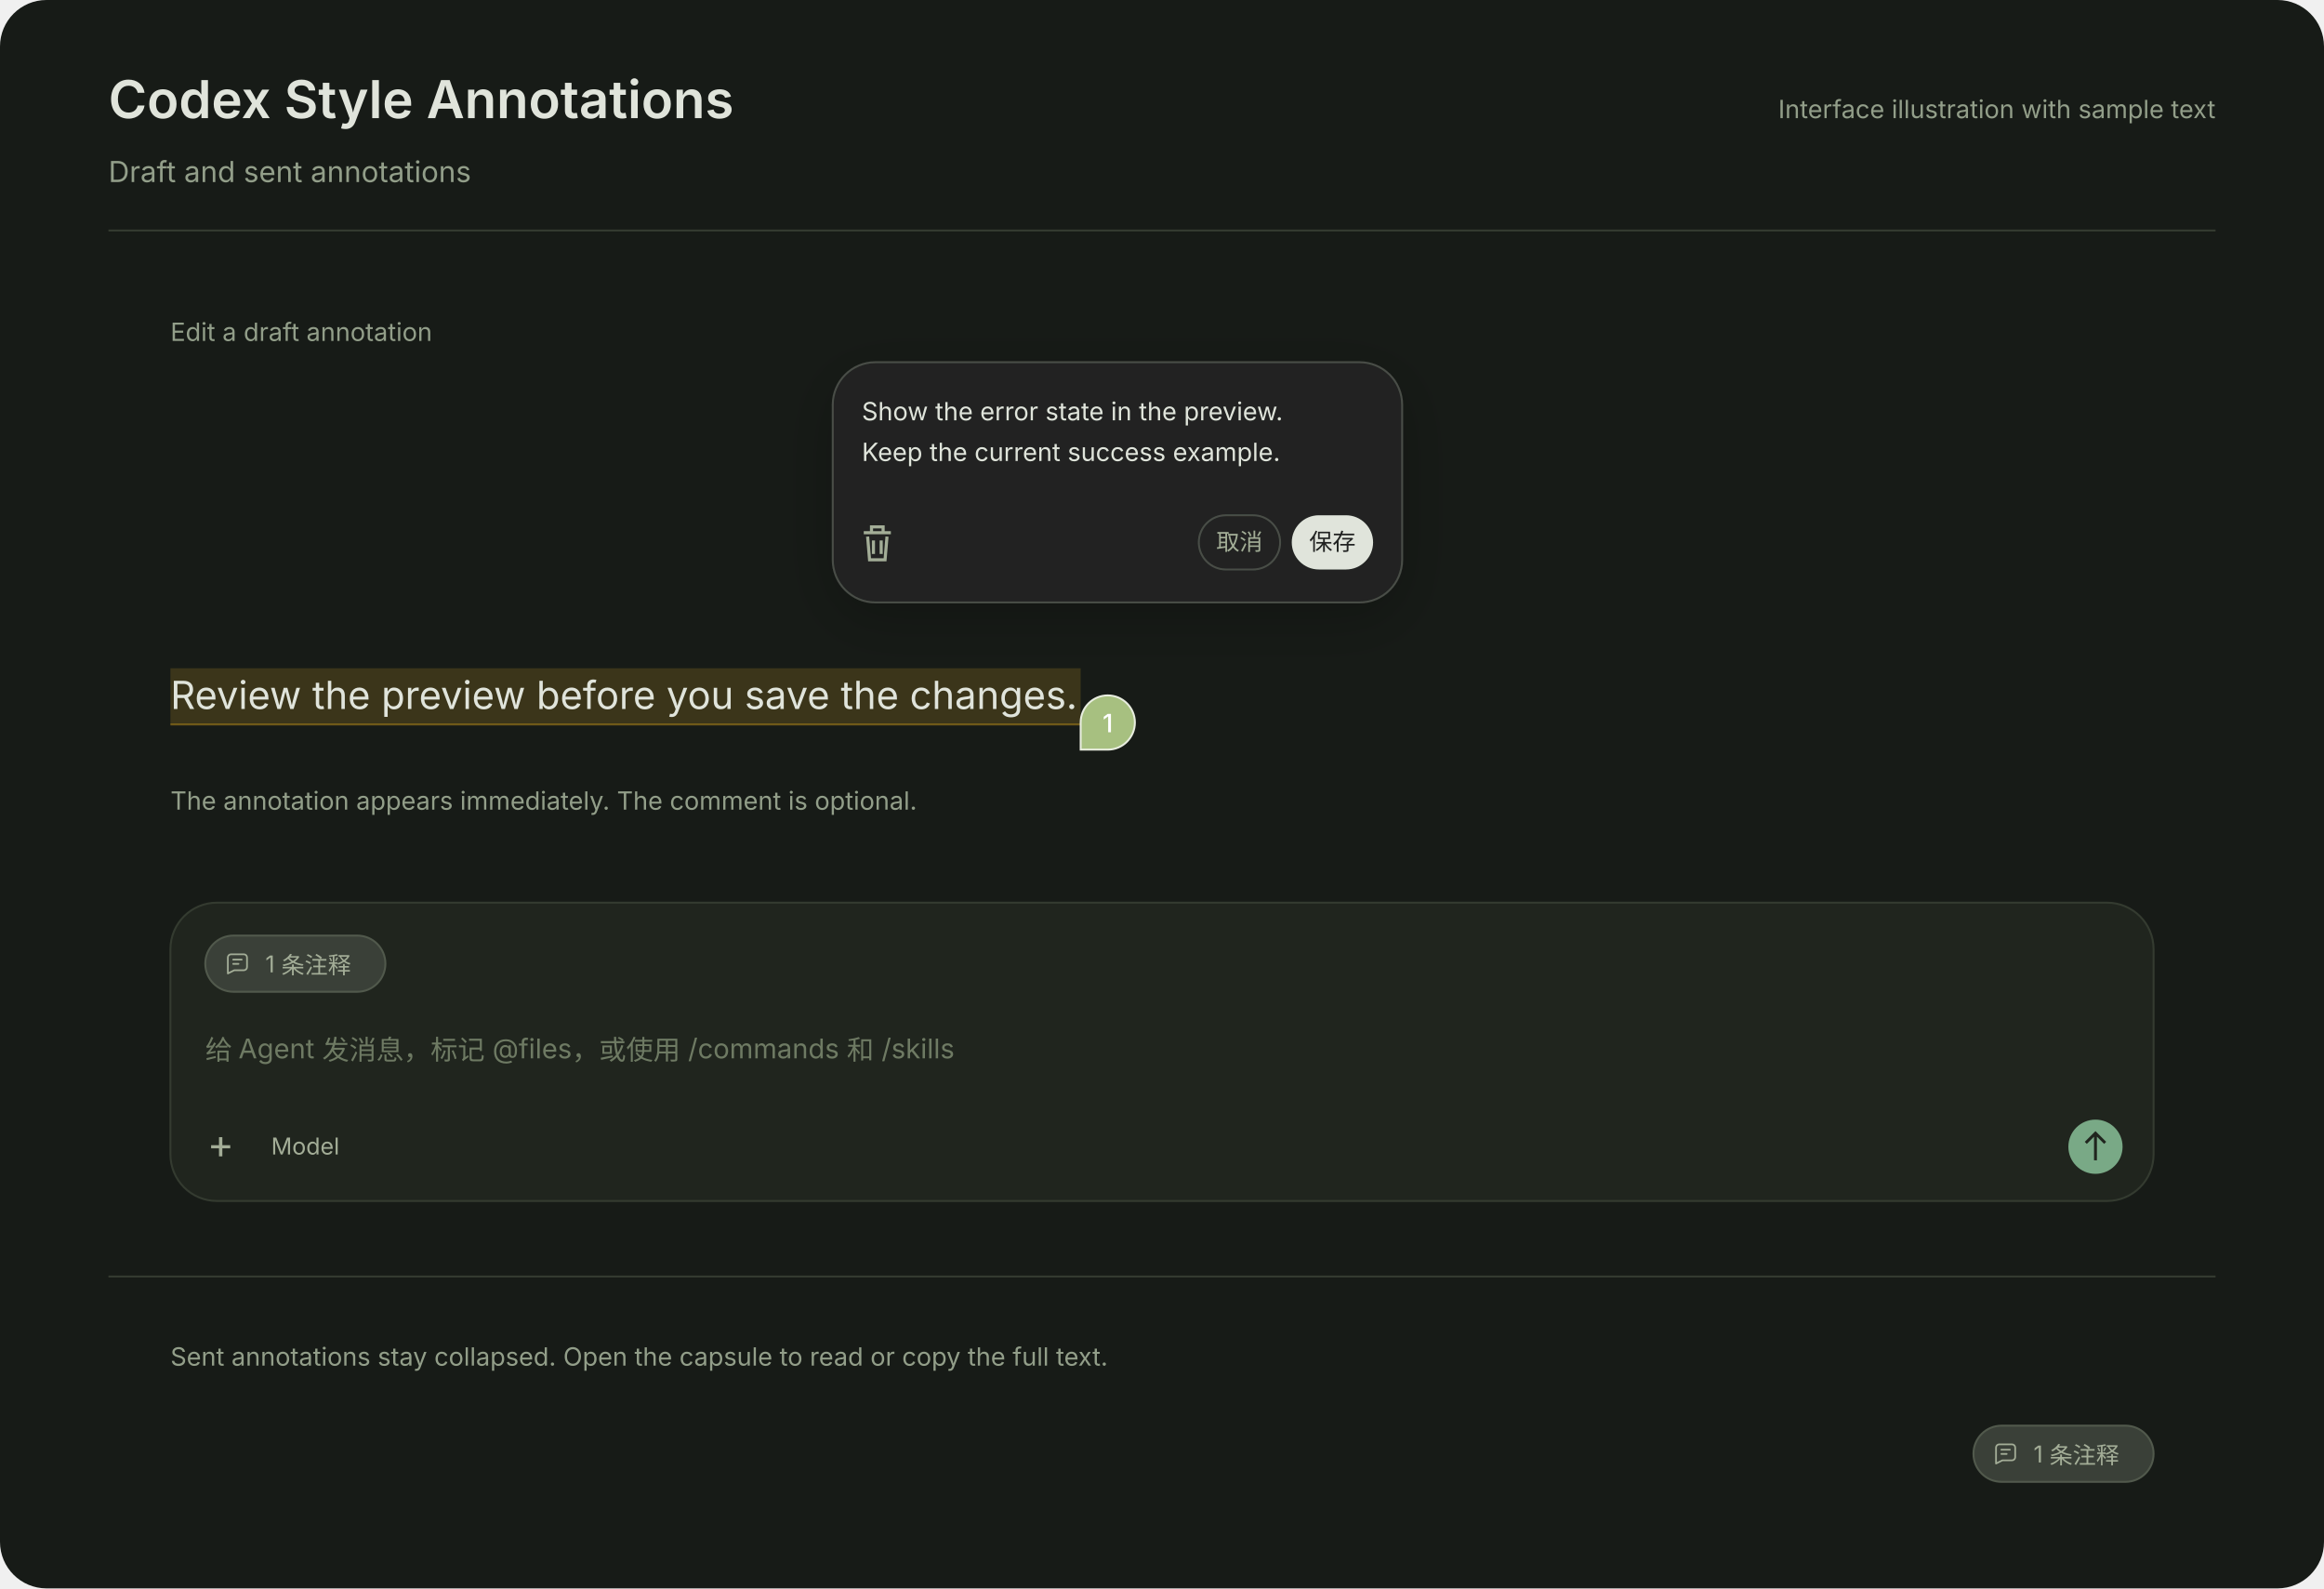
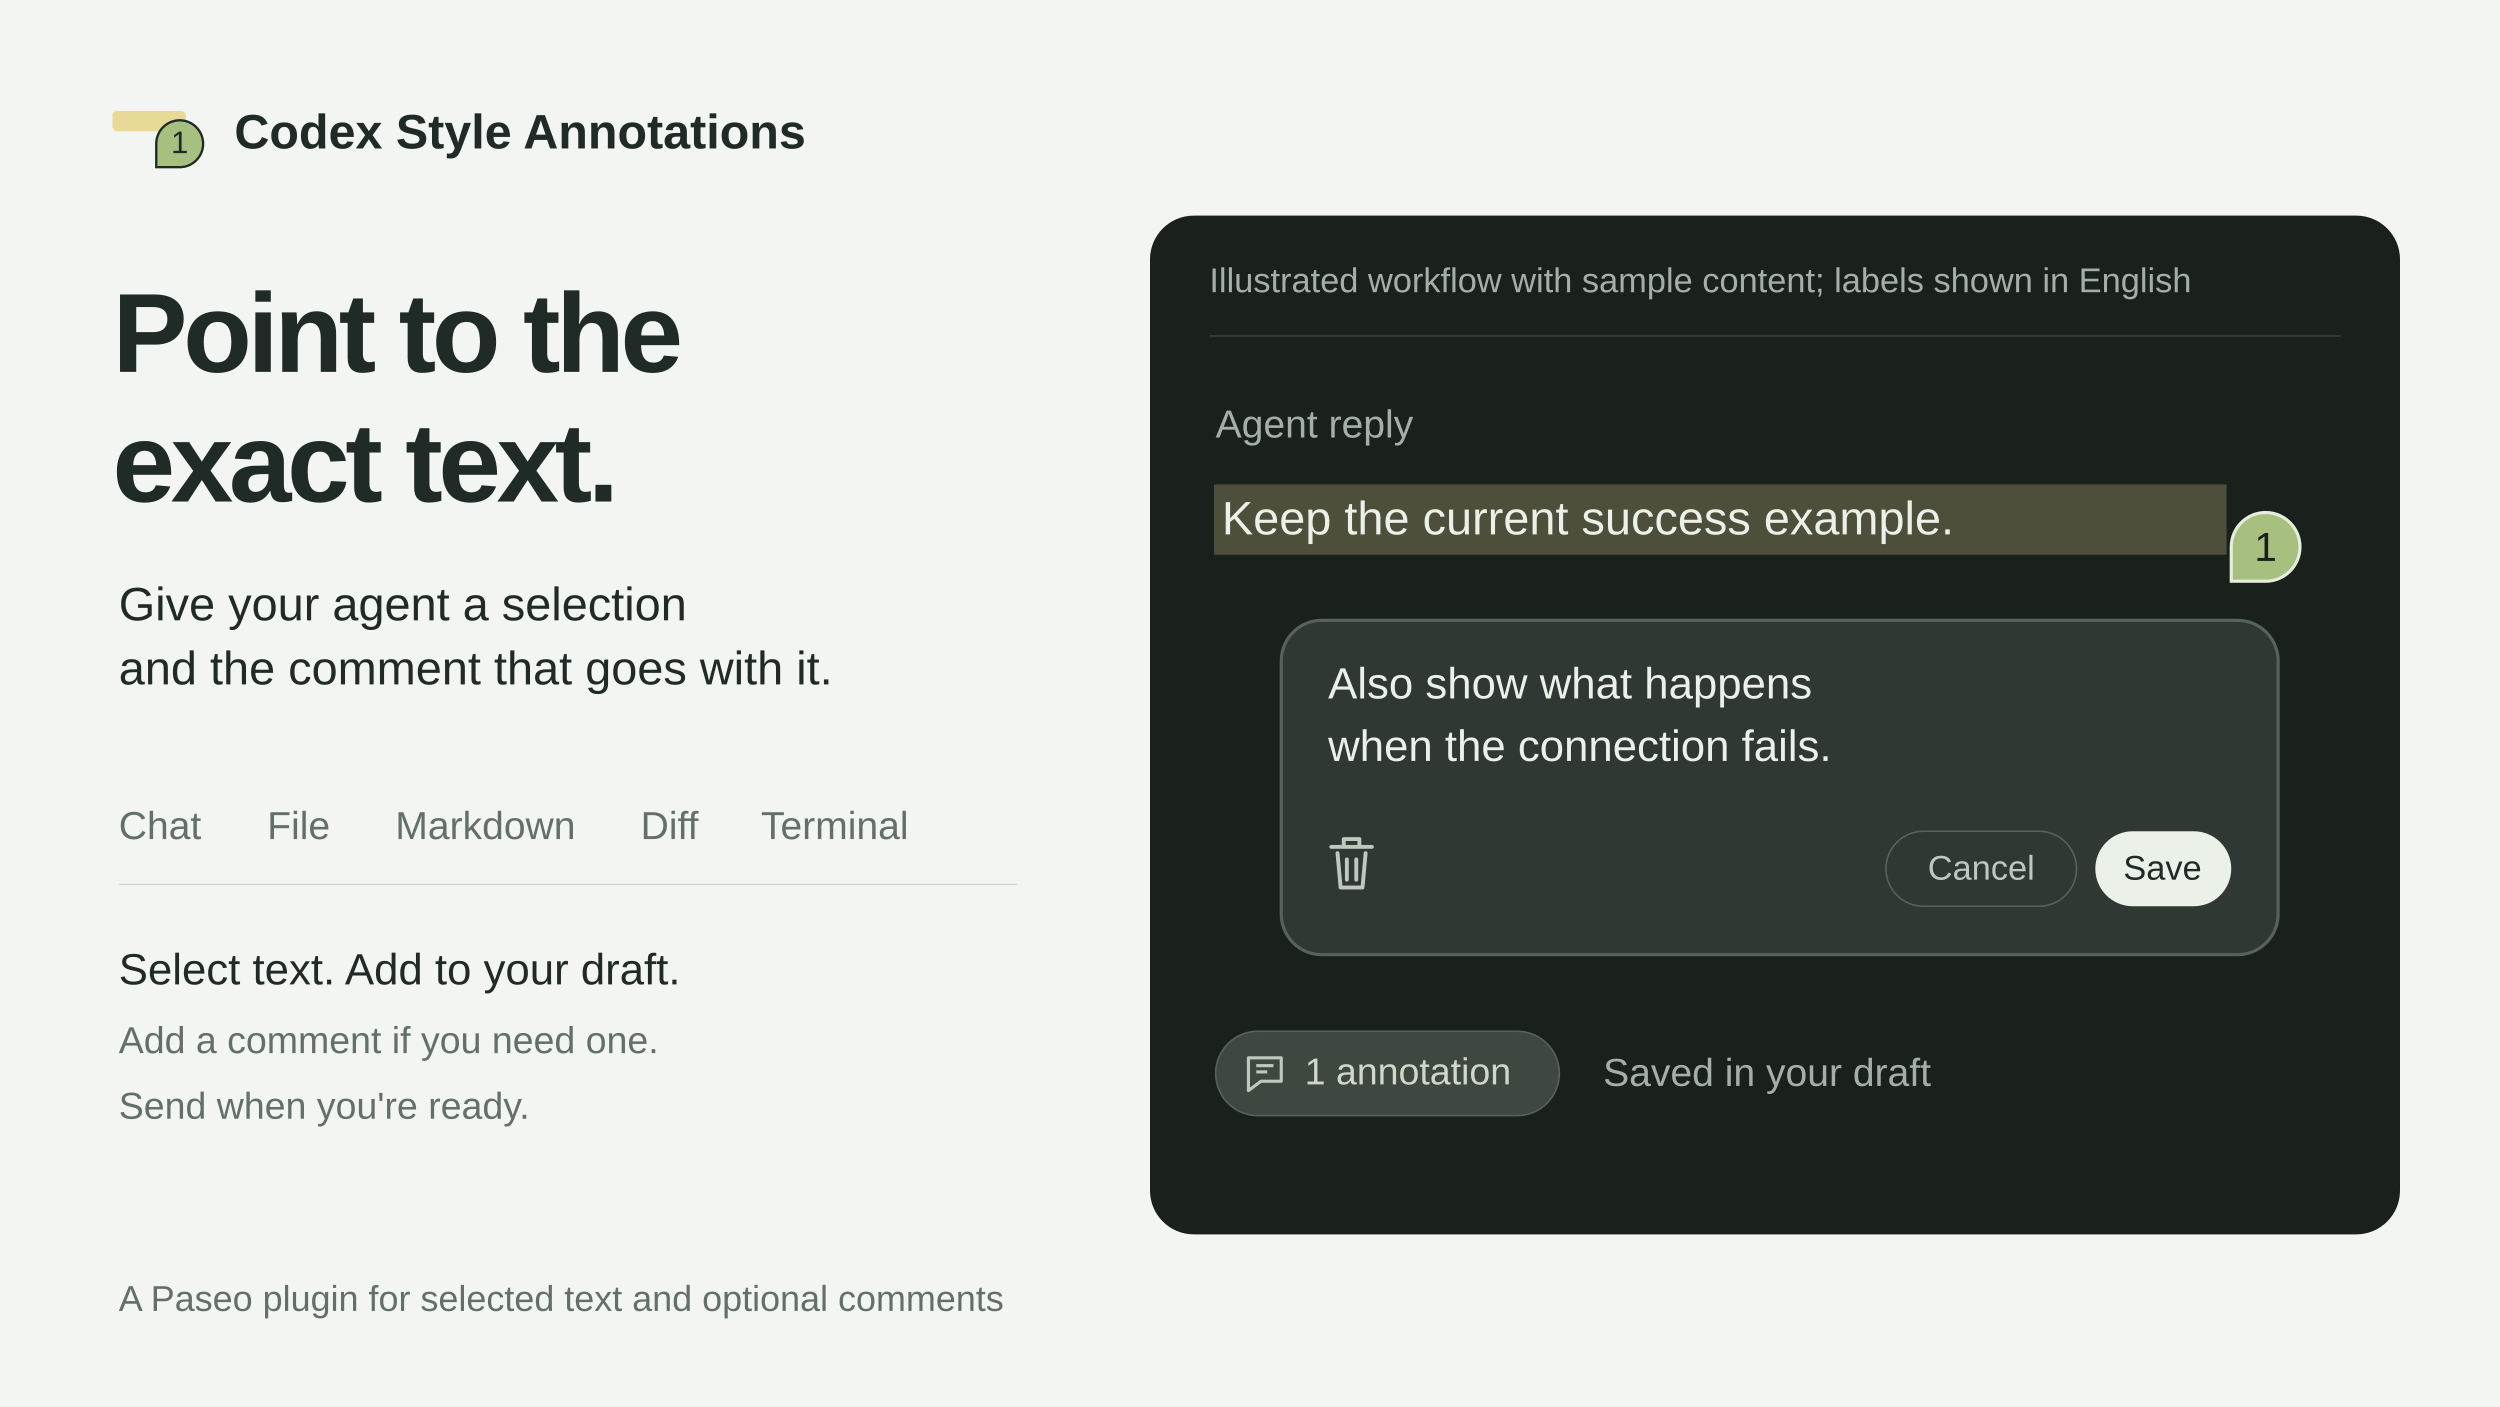
- <svg xmlns="http://www.w3.org/2000/svg" width="1200" height="820" viewBox="0 0 1200 820">
-   <defs>
-     <filter id="shadow" x="-25%" y="-25%" width="150%" height="170%">
-       <feDropShadow dx="0" dy="8" stdDeviation="15" flood-opacity=".22" />
-     </filter>
-   </defs>
-   <rect width="1200" height="820" rx="24" fill="#171b17" />
-   <g font-family="Inter, Arial, PingFang SC, sans-serif">
-     <text x="56" y="61" fill="#e0e4db" font-size="27" font-weight="600">Codex Style Annotations</text>
-     <text x="56" y="94" fill="#929e89" font-size="15">Draft and sent annotations</text>
-     <text x="1144" y="61" text-anchor="end" fill="#929e89" font-size="13">Interface illustration with sample text</text>
-     <line x1="56" y1="119" x2="1144" y2="119" stroke="#343b30" />
-     <text x="88" y="176" fill="#929e89" font-size="13">Edit a draft annotation</text>
-     <g transform="translate(430 187)" filter="url(#shadow)">
-       <rect width="294" height="124" rx="22" fill="#202321" stroke="#494d47" />
-       <text x="15" y="30" fill="#e0e4db" font-size="13">Show the error state in the preview.</text>
-       <text x="15" y="51" fill="#e0e4db" font-size="13">Keep the current success example.</text>
-       <g transform="translate(15 88)" stroke="#a3ad97" fill="none" stroke-width="1.6">
-         <path d="M1 0h14M5 0v-3h6v3M3 2l1 12h8l1-12M6 4v7M10 4v7" />
-       </g>
-       <rect x="189" y="79" width="42" height="28" rx="14" fill="none" stroke="#494d47" />
-       <text x="210" y="97" text-anchor="middle" fill="#a3ad97" font-size="12">取消</text>
-       <rect x="237" y="79" width="42" height="28" rx="14" fill="#e0e4db" />
-       <text x="258" y="97" text-anchor="middle" fill="#202321" font-size="12">保存</text>
+ <svg xmlns="http://www.w3.org/2000/svg" width="1600" height="900" viewBox="0 0 1600 900">
+   <rect width="1600" height="900" fill="#F3F5F2" />
+   <g font-family="Arial, Helvetica, sans-serif">
+     <g transform="translate(72 55)">
+       <rect x="0" y="16" width="47" height="13" rx="3" fill="#E8D996" />
+       <path d="M43 22a15 15 0 1 1 0 30H28V37a15 15 0 0 1 15-15Z" fill="#A7C080" stroke="#202B27" stroke-width="1.5" />
+       <text x="43" y="43" font-size="20" text-anchor="middle" fill="#202B27">1</text>
+       <text x="78" y="40" font-size="31" font-weight="600" fill="#202B27">Codex Style Annotations</text>
    </g>
-     <rect x="88" y="345" width="470" height="29" fill="#e1b12b" fill-opacity=".18" />
-     <path d="M88 374H558" stroke="#be9119" stroke-opacity=".5" />
-     <text x="88" y="366" fill="#e0e4db" font-size="20">Review the preview before you save the changes.</text>
-     <path d="M572 359a14 14 0 0 1 14 14 14 14 0 0 1-14 14h-14v-14a14 14 0 0 1 14-14Z" fill="#a7c080" stroke="#e8eddf" />
-     <text x="572" y="378" text-anchor="middle" fill="#fff" font-size="13" font-weight="500">1</text>
-     <text x="88" y="418" fill="#929e89" font-size="13">The annotation appears immediately. The comment is optional.</text>
-     <g transform="translate(88 466)">
-       <rect width="1024" height="154" rx="24" fill="#20251e" stroke="#343b30" />
-       <rect x="18" y="17" width="93" height="29" rx="14.5" fill="#3a4038" stroke="#51594c" />
-       <g transform="translate(28 25) scale(.55)" fill="none" stroke="#a3ad97" stroke-width="1.6" stroke-linecap="round" stroke-linejoin="round">
-         <path d="M21 15a3 3 0 0 1-3 3H9l-6 3V6a3 3 0 0 1 3-3h12a3 3 0 0 1 3 3z" />
-         <path d="M8 8h8M8 12h5" />
-       </g>
-       <text x="49" y="36" fill="#a3ad97" font-size="12">1 条注释</text>
-       <text x="18" y="81" fill="#6e7a63" font-size="14">给 Agent 发消息，标记 @files，或使用 /commands 和 /skills</text>
-       <text x="19" y="132" fill="#a3ad97" font-size="21">+</text>
-       <text x="52" y="130" fill="#a3ad97" font-size="12">Model</text>
-       <circle cx="994" cy="126" r="14" fill="#79a986" />
-       <path d="M994 133v-14m-5 5 5-5 5 5" fill="none" stroke="#20251e" stroke-width="1.5" />
+     <g fill="#202B27">
+       <text x="72" y="238" font-size="72" font-weight="700" letter-spacing="-2.8">Point to the</text>
+       <text x="72" y="321" font-size="72" font-weight="700" letter-spacing="-2.8">exact text.</text>
+       <text x="76" y="397" font-size="30">Give your agent a selection</text>
+       <text x="76" y="438" font-size="30">and the comment that goes with it.</text>
    </g>
-     <line x1="56" y1="659" x2="1144" y2="659" stroke="#343b30" />
-     <text x="88" y="705" fill="#929e89" font-size="13">Sent annotations stay collapsed. Open the capsule to read or copy the full text.</text>
-     <g transform="translate(1019 736)">
-       <rect width="93" height="29" rx="14.5" fill="#3a4038" stroke="#51594c" />
-       <g transform="translate(10 8) scale(.55)" fill="none" stroke="#a3ad97" stroke-width="1.6" stroke-linecap="round" stroke-linejoin="round">
-         <path d="M21 15a3 3 0 0 1-3 3H9l-6 3V6a3 3 0 0 1 3-3h12a3 3 0 0 1 3 3z" />
-         <path d="M8 8h8M8 12h5" />
-       </g>
-       <text x="31" y="19" fill="#a3ad97" font-size="12">1 条注释</text>
+     <g font-size="25" fill="#627069">
+       <text x="76" y="537">Chat</text>
+       <text x="171" y="537">File</text>
+       <text x="253" y="537">Markdown</text>
+       <text x="410" y="537">Diff</text>
+       <text x="487" y="537">Terminal</text>
    </g>
+     <line x1="76" y1="566" x2="651" y2="566" stroke="#CFD7CF" />
+     <text x="76" y="630" font-size="28" fill="#202B27">Select text. Add to your draft.</text>
+     <text x="76" y="674" font-size="24" fill="#627069">Add a comment if you need one.</text>
+     <text x="76" y="716" font-size="24" fill="#627069">Send when you're ready.</text>
+     <rect x="736" y="138" width="800" height="652" rx="28" fill="#1A211D" />
+     <text x="774" y="187" font-size="22" fill="#A4B0A7">Illustrated workflow with sample content; labels shown in English</text>
+     <line x1="774" y1="215" x2="1498" y2="215" stroke="#364139" />
+     <text x="778" y="280" font-size="25" fill="#A4B0A7">Agent reply</text>
+     <rect x="777" y="310" width="648" height="45" fill="#E8D996" fill-opacity=".25" />
+     <text x="782" y="342" font-size="30" fill="#EBF0E8">Keep the current success example.</text>
+     <path d="M1450 328a22 22 0 1 1 0 44h-22v-22a22 22 0 0 1 22-22Z" fill="#A7C080" stroke="#E7EDDE" stroke-width="2" />
+     <text x="1450" y="359" font-size="26" text-anchor="middle" fill="#1A211D">1</text>
+     <rect x="820" y="397" width="638" height="214" rx="26" fill="#303833" stroke="#57635A" stroke-width="2" />
+     <text x="850" y="447" font-size="28" fill="#EBF0E8">Also show what happens</text>
+     <text x="850" y="487" font-size="28" fill="#EBF0E8">when the connection fails.</text>
+     <g transform="translate(852 542)" fill="none" stroke="#BEC8BE" stroke-width="2.5" stroke-linecap="round" stroke-linejoin="round">
+       <path d="M0 0h26M8 0v-5h10v5M4 4l2 22h14l2-22M10 8v13M16 8v13" />
+     </g>
+     <rect x="1207" y="532" width="122" height="48" rx="24" fill="none" stroke="#57635A" />
+     <text x="1268" y="563" font-size="22" text-anchor="middle" fill="#BEC8BE">Cancel</text>
+     <rect x="1341" y="532" width="87" height="48" rx="24" fill="#EBF0E8" />
+     <text x="1384" y="563" font-size="22" text-anchor="middle" fill="#202B27">Save</text>
+     <rect x="778" y="660" width="220" height="54" rx="27" fill="#3E4840" stroke="#57635A" />
+     <g transform="translate(799 677)" fill="none" stroke="#BEC8BE" stroke-width="2" stroke-linejoin="round">
+       <path d="M0 0h21v15H8l-8 6Z" />
+       <path d="M5 5h11M5 9h7" />
+     </g>
+     <text x="835" y="694" font-size="24" fill="#D0D8CB">1 annotation</text>
+     <text x="1026" y="695" font-size="25" fill="#A4B0A7">Saved in your draft</text>
+     <text x="76" y="839" font-size="23" fill="#627069">A Paseo plugin for selected text and optional comments</text>
  </g>
</svg>
